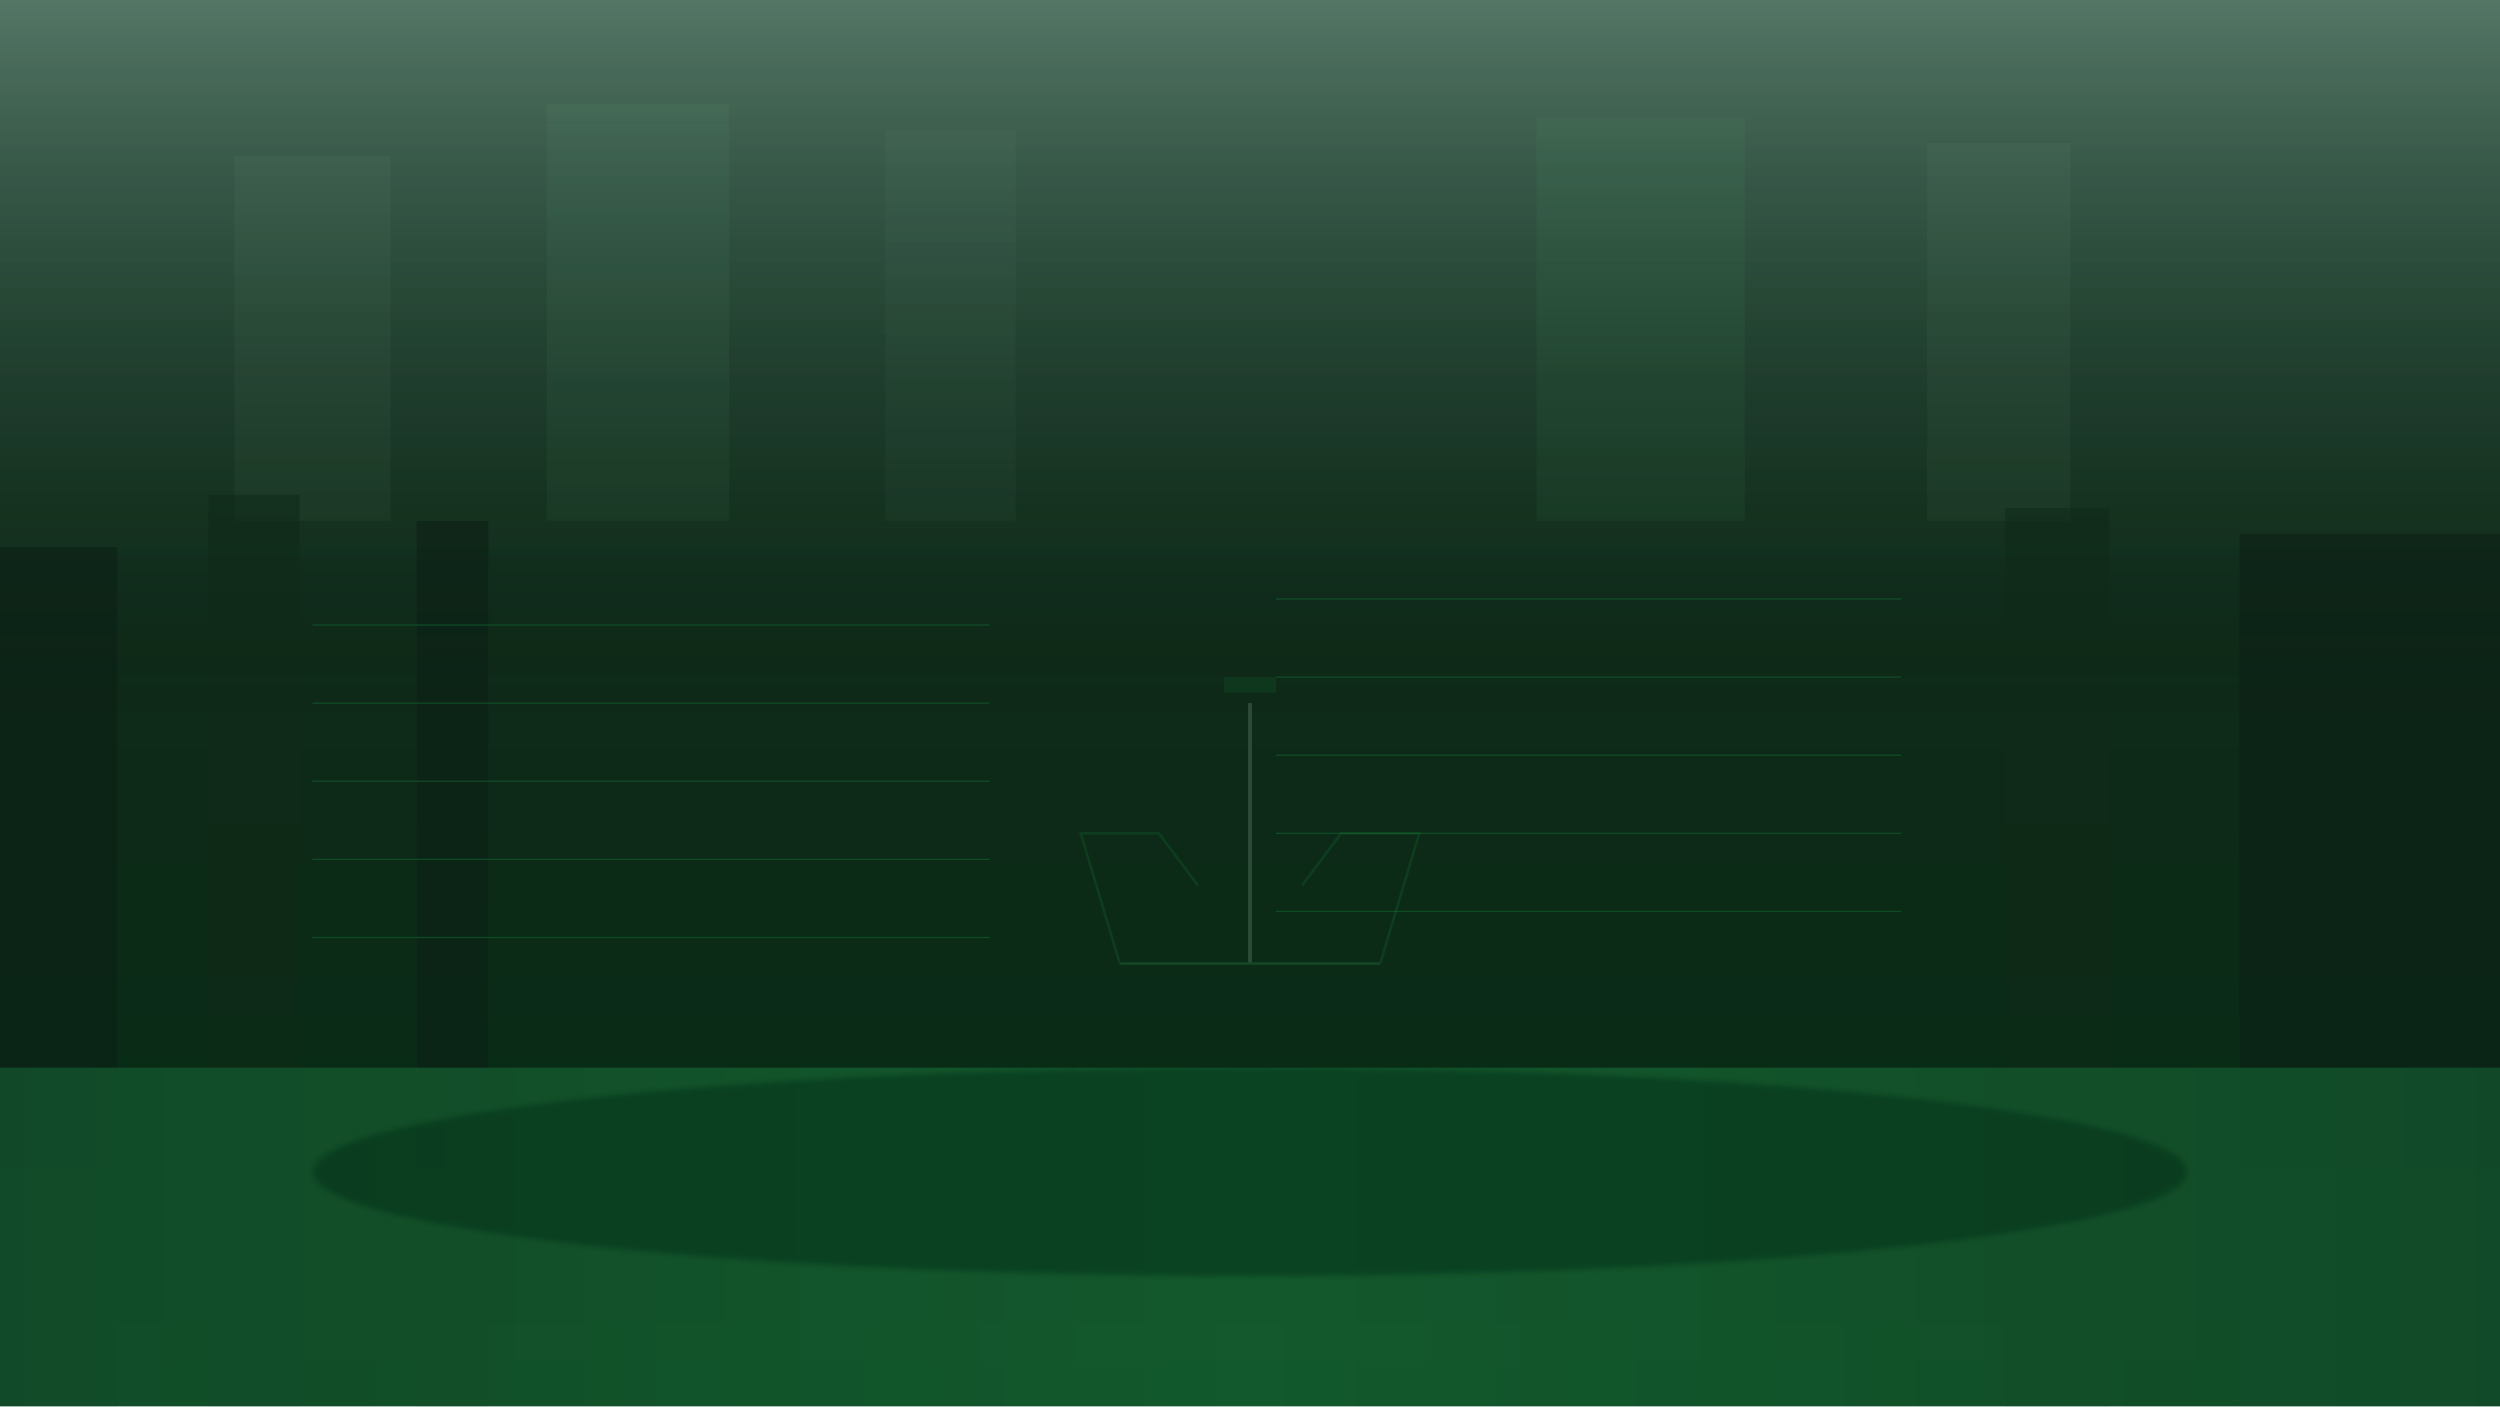
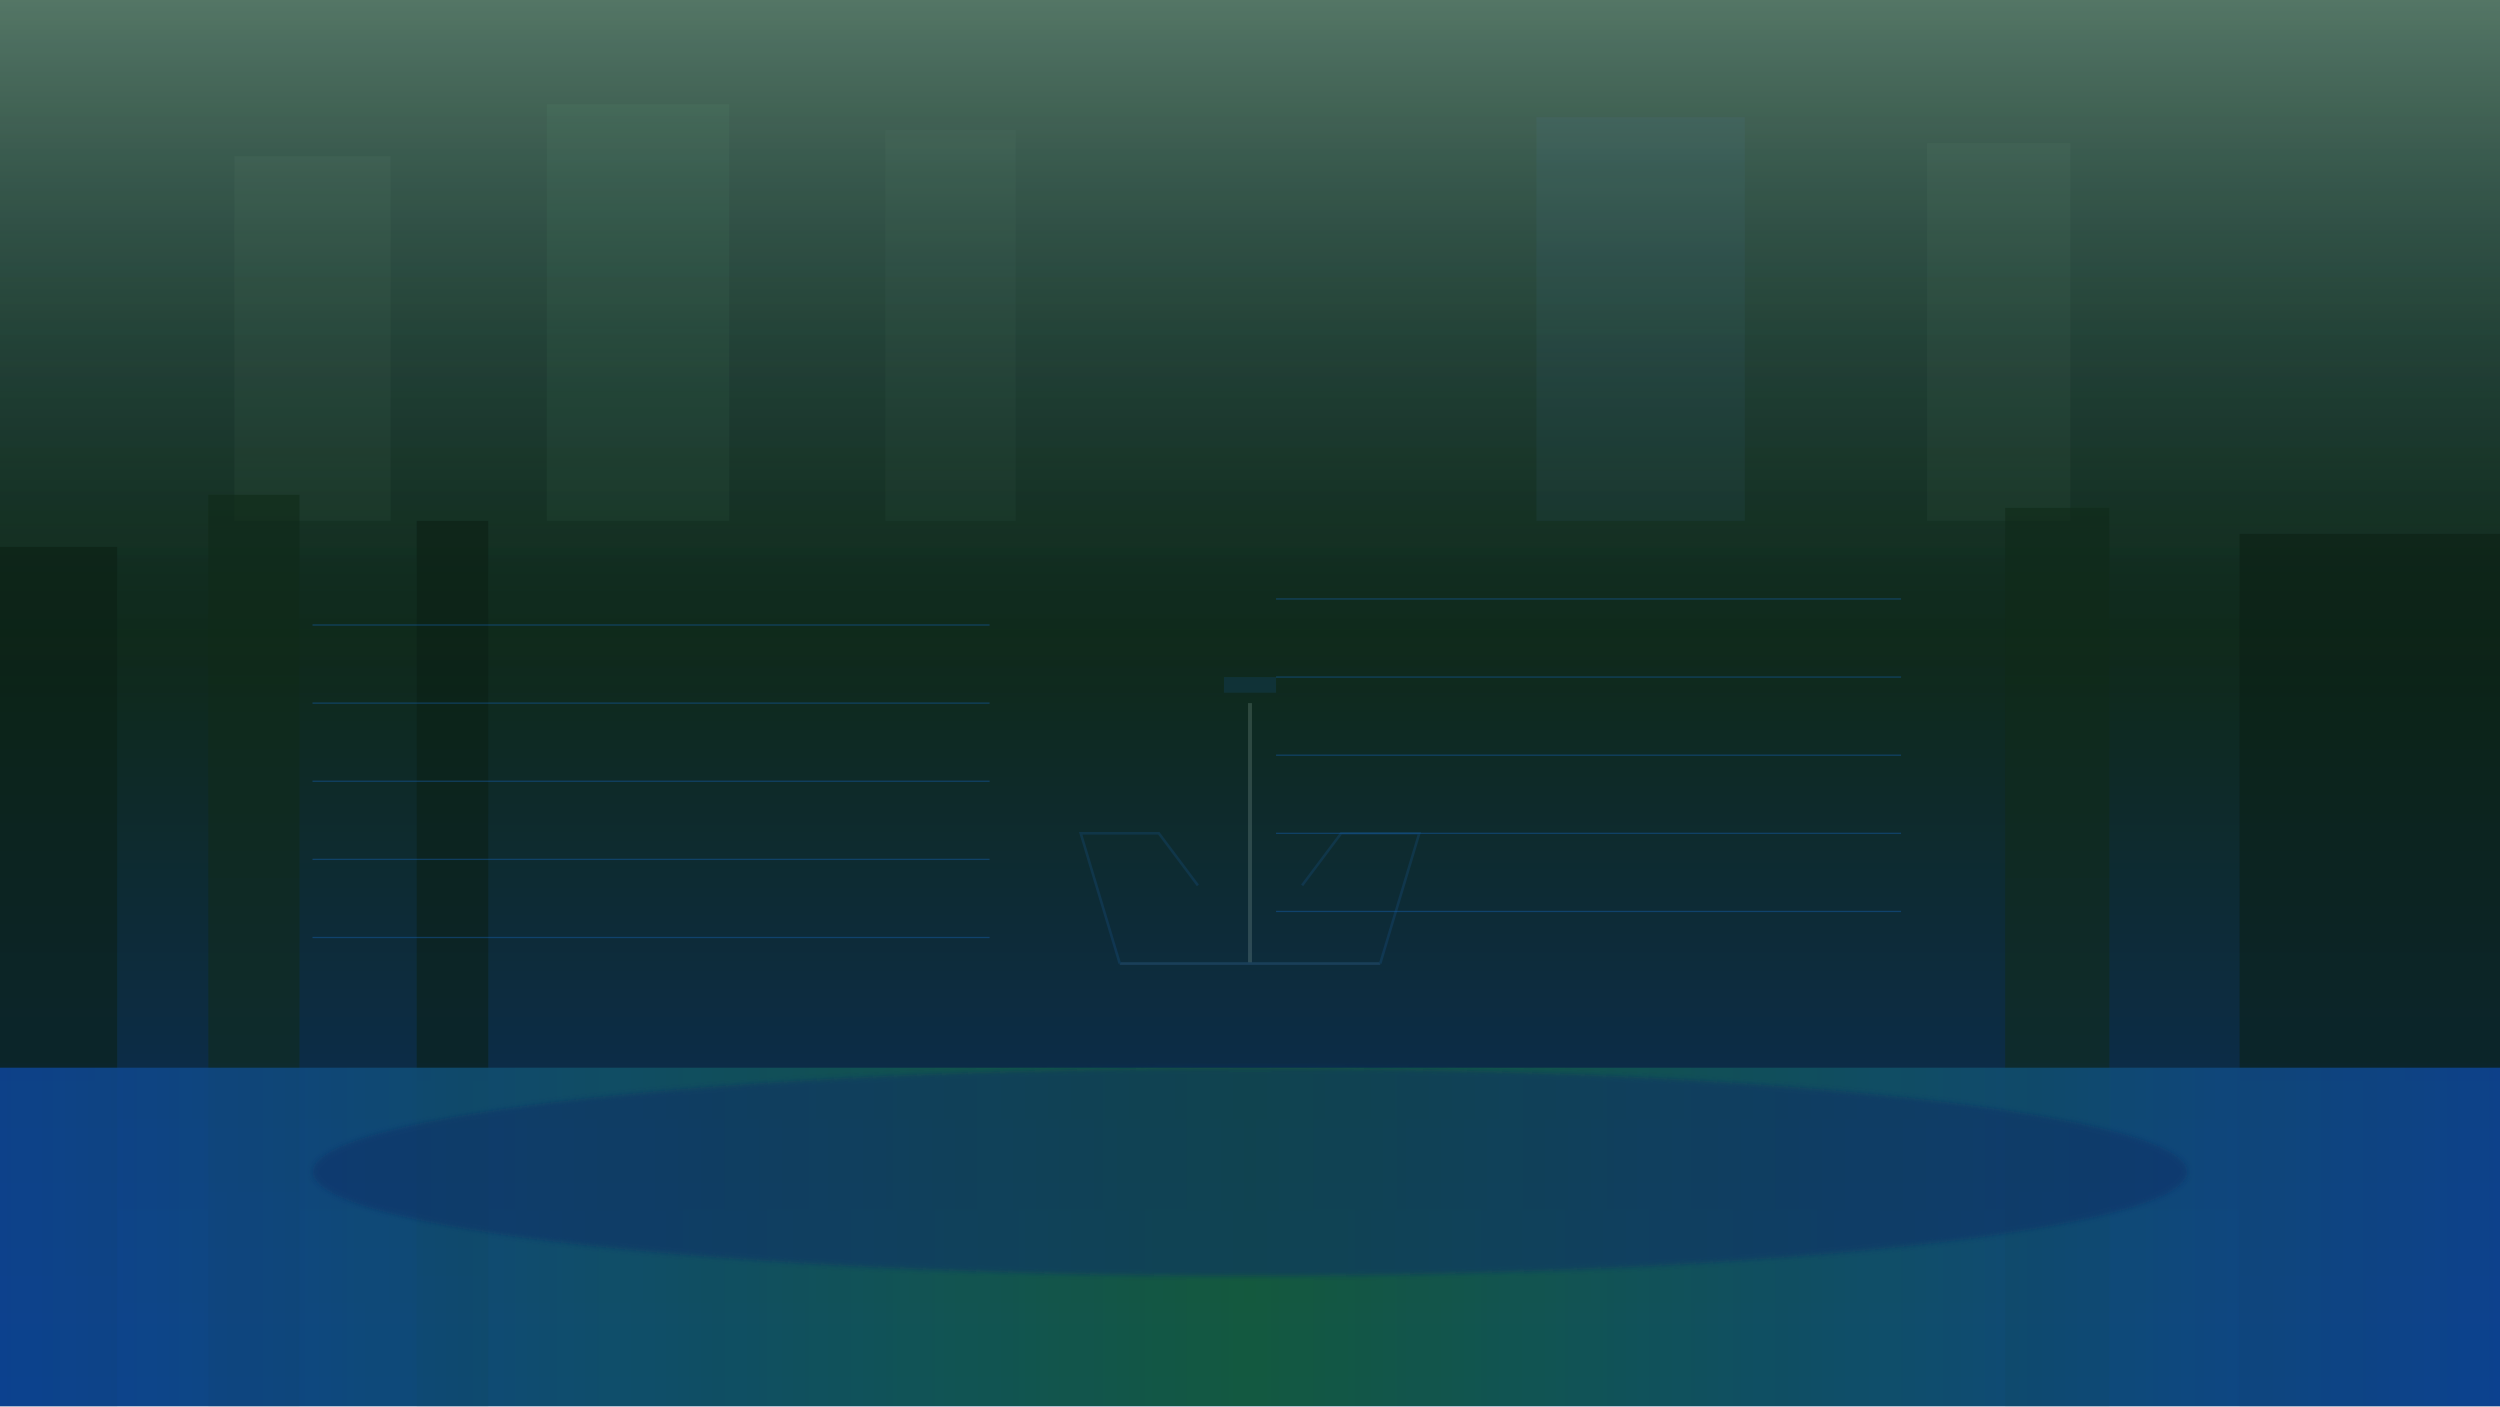
<svg xmlns="http://www.w3.org/2000/svg" viewBox="0 0 1920 1080" fill="none" preserveAspectRatio="xMidYMid slice">
  <defs>
    <linearGradient id="sky" x1="0" y1="0" x2="0" y2="1">
      <stop offset="0%" stop-color="#1a3d2e" />
      <stop offset="45%" stop-color="#0f2918" />
-       <stop offset="100%" stop-color="#052e16" />
+       <stop offset="100%" stop-color="#0a2f6b" />
    </linearGradient>
    <linearGradient id="light" x1="0.5" y1="0" x2="0.5" y2="1">
      <stop offset="0%" stop-color="#dcfce7" stop-opacity="0.35" />
-       <stop offset="100%" stop-color="#052e16" stop-opacity="0" />
+       <stop offset="100%" stop-color="#0a2f6b" stop-opacity="0" />
    </linearGradient>
    <linearGradient id="floor" x1="0" y1="0" x2="1" y2="0">
-       <stop offset="0%" stop-color="#14532d" />
+       <stop offset="0%" stop-color="#0d47a1" />
      <stop offset="50%" stop-color="#166534" />
-       <stop offset="100%" stop-color="#14532d" />
+       <stop offset="100%" stop-color="#0d47a1" />
    </linearGradient>
    <filter id="blur" x="-20%" y="-20%" width="140%" height="140%">
      <feGaussianBlur stdDeviation="2" />
    </filter>
  </defs>
  <rect width="1920" height="1080" fill="url(#sky)" />
  <rect width="1920" height="540" fill="url(#light)" />
  <g opacity="0.5">
    <rect x="180" y="120" width="120" height="280" fill="#bbf7d0" opacity="0.08" />
    <rect x="420" y="80" width="140" height="320" fill="#86efac" opacity="0.1" />
    <rect x="680" y="100" width="100" height="300" fill="#bbf7d0" opacity="0.07" />
-     <rect x="1180" y="90" width="160" height="310" fill="#4ade80" opacity="0.12" />
+     <rect x="1180" y="90" width="160" height="310" fill="#60a5fa" opacity="0.12" />
    <rect x="1480" y="110" width="110" height="290" fill="#bbf7d0" opacity="0.08" />
  </g>
  <g opacity="0.65">
    <rect x="0" y="420" width="90" height="660" fill="#0a1f14" />
    <rect x="160" y="380" width="70" height="700" fill="#0f2918" />
    <rect x="320" y="400" width="55" height="680" fill="#0a1f14" />
    <rect x="1540" y="390" width="80" height="690" fill="#0f2918" />
    <rect x="1720" y="410" width="200" height="670" fill="#0a1f14" />
  </g>
-   <g opacity="0.45" stroke="#15803d" stroke-width="1">
+   <g opacity="0.45" stroke="#1565c0" stroke-width="1">
    <path d="M240 480h520M240 540h520M240 600h520M240 660h520M240 720h520" />
    <path d="M980 460h480M980 520h480M980 580h480M980 640h480M980 700h480" />
  </g>
  <rect y="820" width="1920" height="260" fill="url(#floor)" opacity="0.9" />
-   <ellipse cx="960" cy="900" rx="720" ry="80" fill="#052e16" opacity="0.5" filter="url(#blur)" />
+   <ellipse cx="960" cy="900" rx="720" ry="80" fill="#0a2f6b" opacity="0.5" filter="url(#blur)" />
  <g transform="translate(960 620)" opacity="0.18">
    <path d="M0 120V-80" stroke="#dcfce7" stroke-width="3" />
-     <path d="M-100 120h200" stroke="#4ade80" stroke-width="2" />
-     <path d="M-100 120L-130 20h60l30 40" stroke="#16a34a" stroke-width="2" fill="none" />
-     <path d="M100 120L130 20h-60l-30 40" stroke="#16a34a" stroke-width="2" fill="none" />
-     <rect x="-20" y="-100" width="40" height="12" fill="#15803d" />
+     <path d="M-100 120h200" stroke="#60a5fa" stroke-width="2" />
+     <path d="M-100 120L-130 20h60l30 40" stroke="#1976d2" stroke-width="2" fill="none" />
+     <path d="M100 120L130 20h-60l-30 40" stroke="#1976d2" stroke-width="2" fill="none" />
+     <rect x="-20" y="-100" width="40" height="12" fill="#1565c0" />
  </g>
  <rect width="1920" height="1080" fill="url(#sky)" opacity="0.15" />
</svg>
